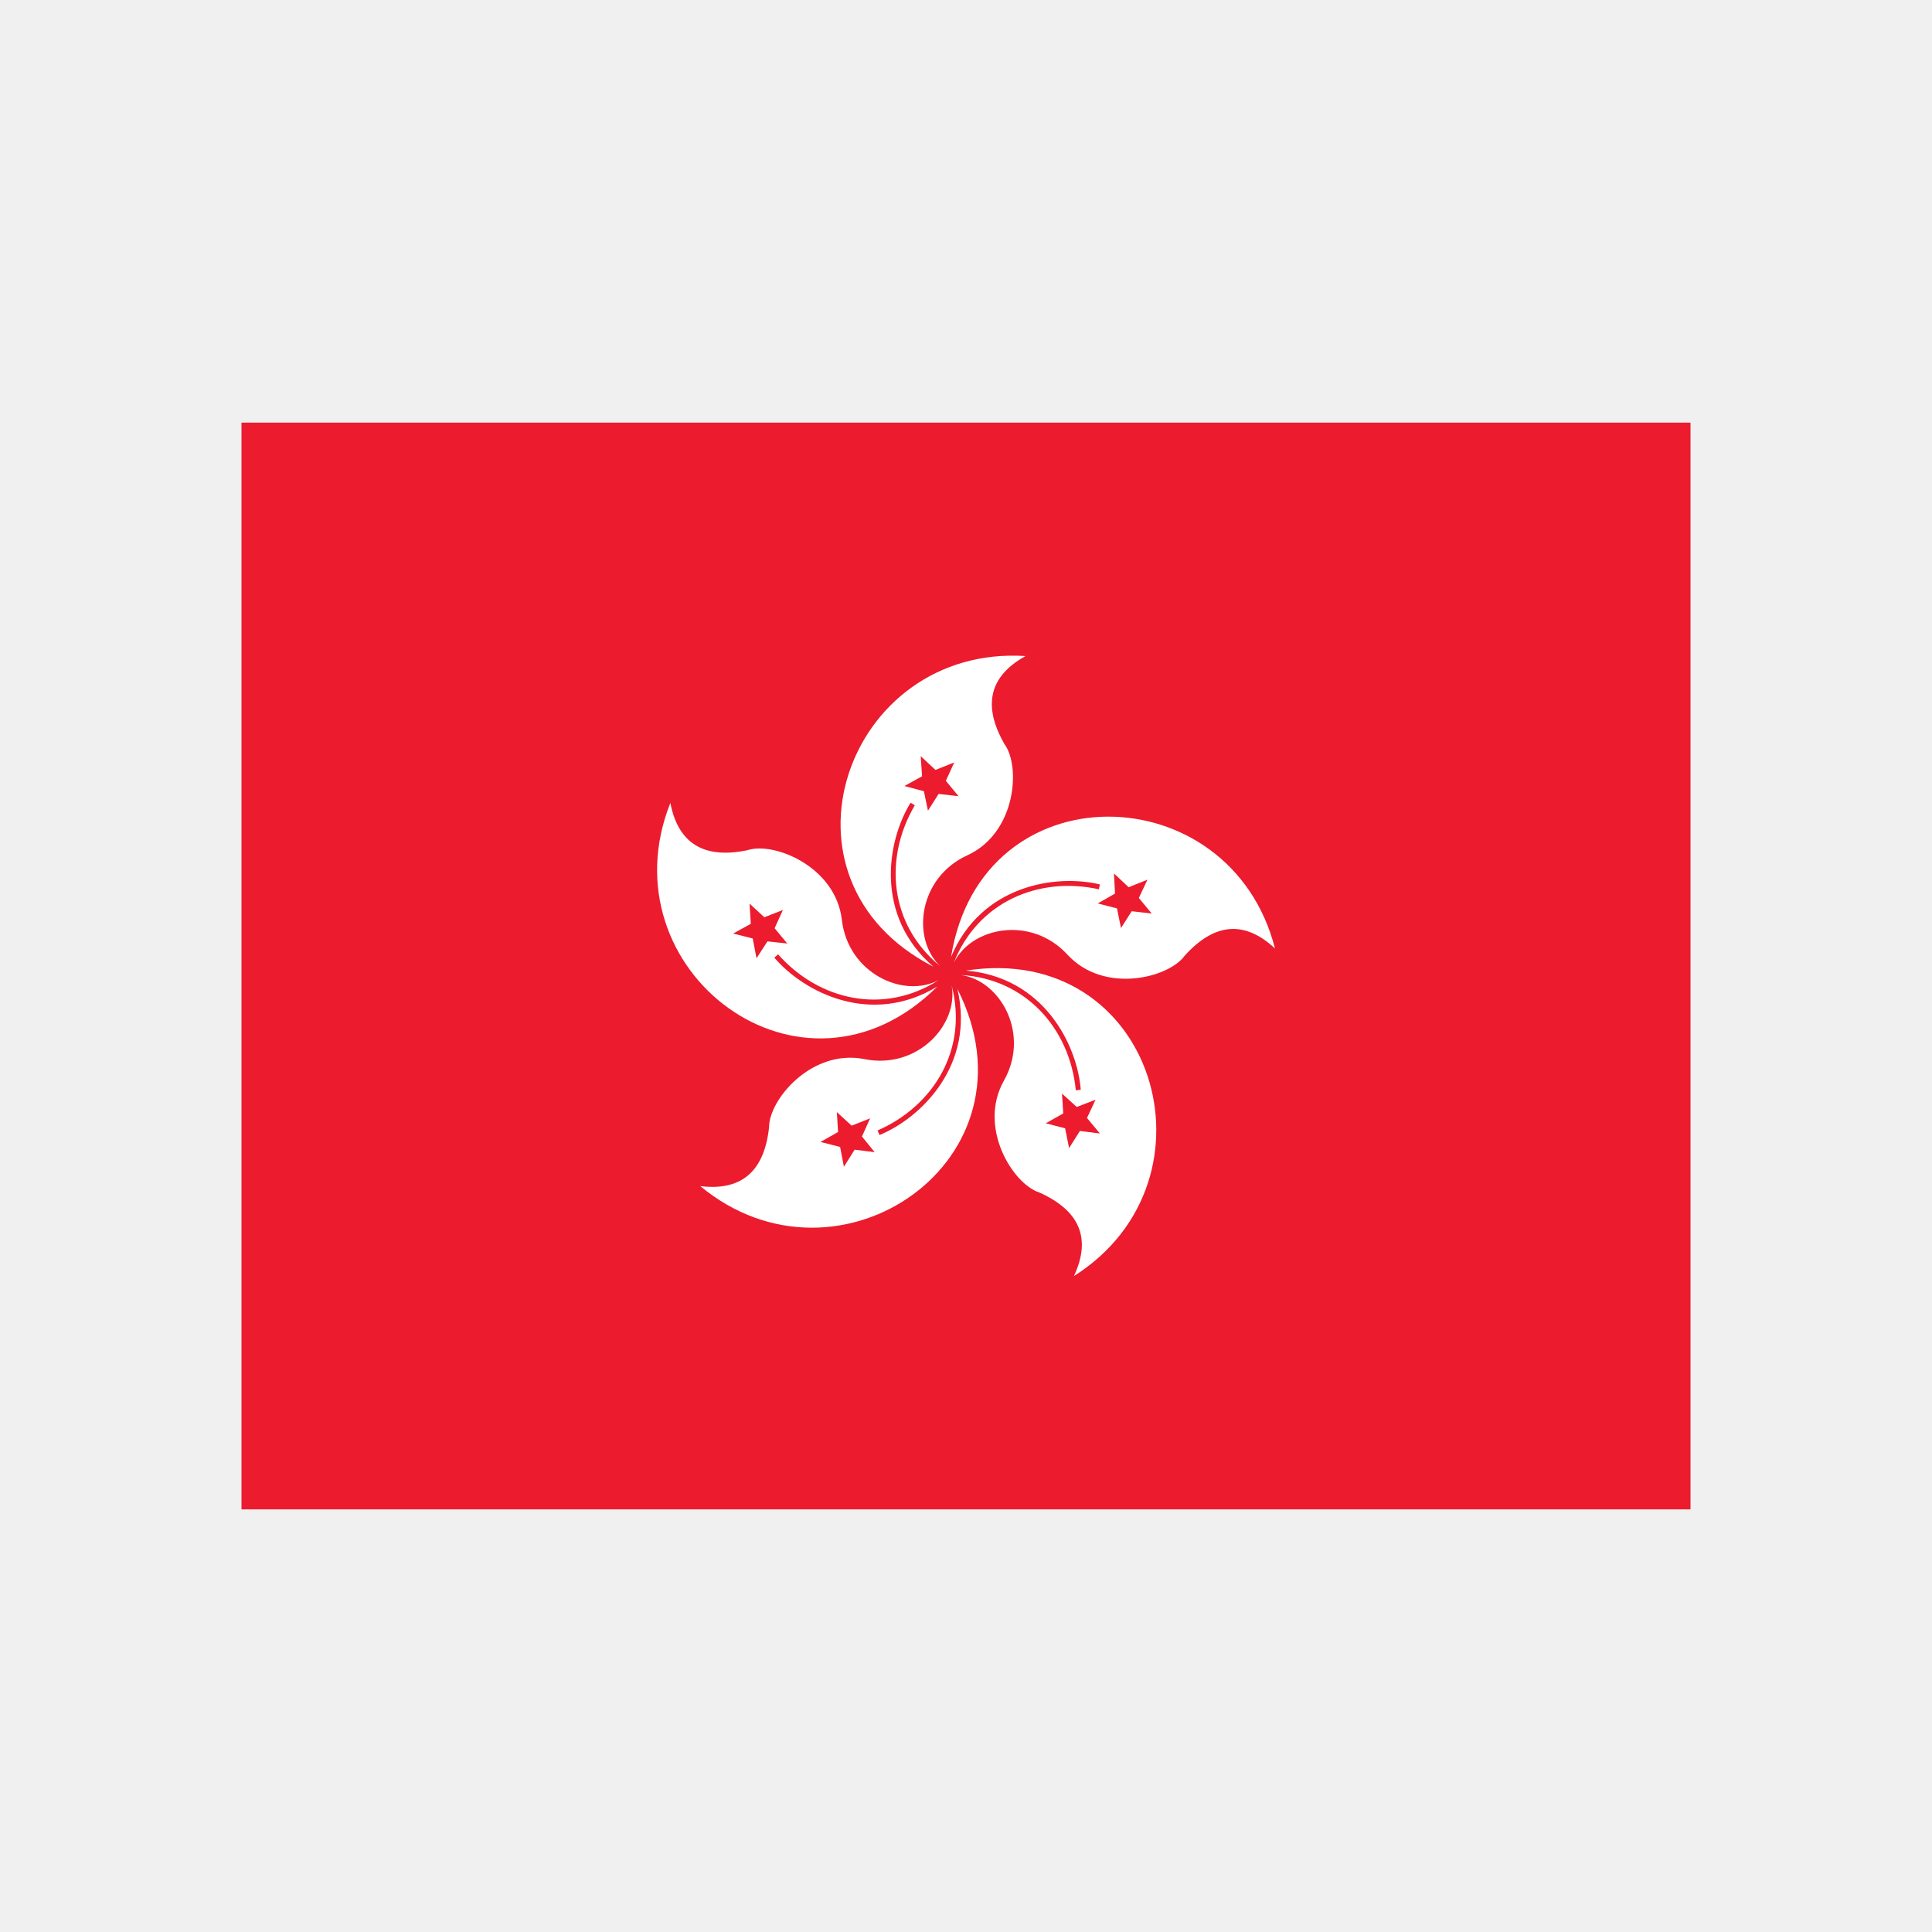
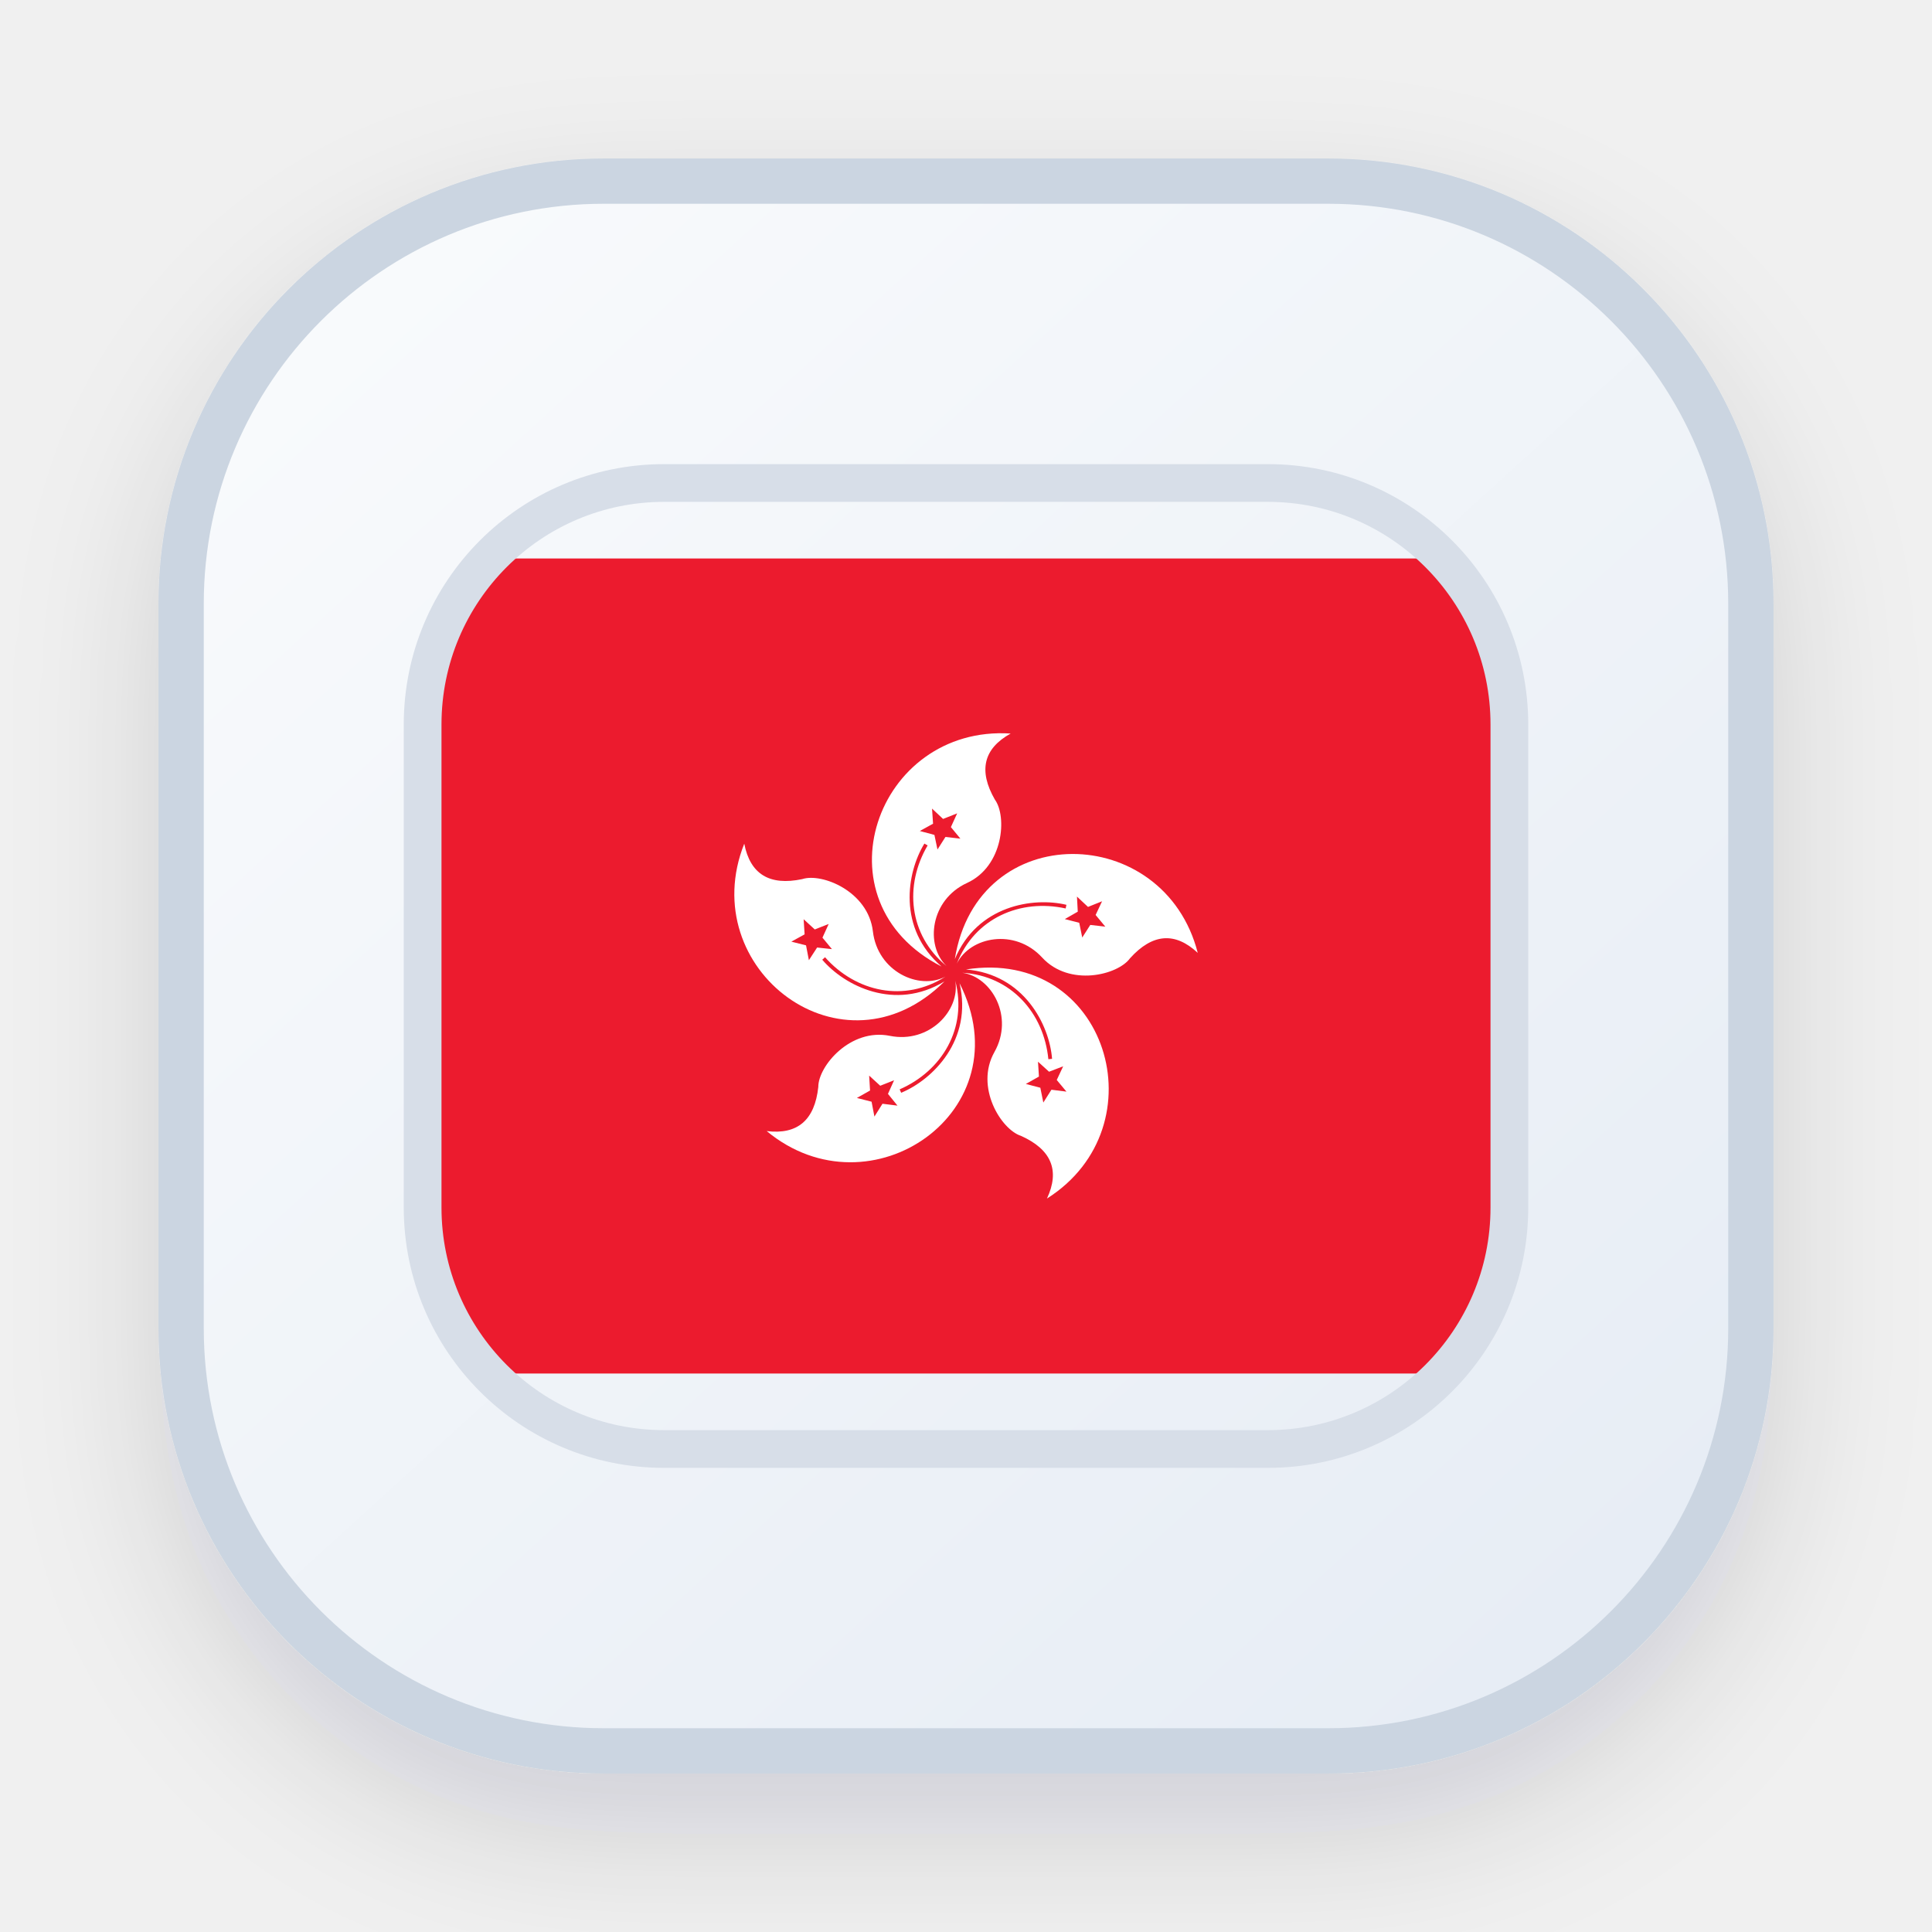
<svg xmlns="http://www.w3.org/2000/svg" xmlns:xlink="http://www.w3.org/1999/xlink" viewBox="0 0 64 64" role="img" aria-label="hong-kong">
-   <svg x="8" y="14" width="48" height="36" viewBox="0 0 640 480">
-     <path fill="#EC1B2E" d="M0 0h640v480H0" />
-     <path id="hk-a" fill="#fff" d="M346.3 103.1C267 98 230.6 201.9 305.6 240.3c-26-22.4-20.6-55.3-10.1-72.4l1.9 1.1c-13.8 23.5-11.2 52.7 11.1 71-12.7-12.3-9.5-39 12.1-48.9s23.6-39.3 16.4-49.1q-14.7-25.6 9.3-38.9M307.9 164l-4.7 7.4-1.8-8.6-8.6-2.3 7.8-4.3-.6-8.9 6.5 6.1 8.3-3.3-3.7 8.1 5.6 6.8z" />
-     <use xlink:href="#hk-a" transform="rotate(72 312.5 243.5)" />
-     <use xlink:href="#hk-a" transform="rotate(144 312.5 243.5)" />
-     <use xlink:href="#hk-a" transform="rotate(216 312.5 243.5)" />
-     <use xlink:href="#hk-a" transform="rotate(288 312.5 243.5)" />
-   </svg>
+   <defs>
+     <linearGradient id="plate" x1="12" x2="52" y1="10" y2="54" gradientUnits="userSpaceOnUse">
+       <stop offset="0%" stop-color="#f8fafc" />
+       <stop offset="100%" stop-color="#e7edf5" />
+     </linearGradient>
+     <filter id="shadow" x="-20%" y="-20%" width="140%" height="140%">
+       <feDropShadow dx="0" dy="2" stdDeviation="2.4" flood-color="#0f172a" flood-opacity="0.14" />
+     </filter>
+   </defs>
+   <g filter="url(#shadow)">
+     <rect x="6" y="6" width="52" height="52" rx="14" fill="url(#plate)" stroke="#cbd5e1" stroke-width="1.5" />
+   </g>
+   <defs>
+     <clipPath id="flag-badge">
+       <rect x="14" y="16" width="36" height="32" rx="8" />
+     </clipPath>
+   </defs>
+   <g clip-path="url(#flag-badge)">
+     <svg x="14" y="16" width="36" height="32" viewBox="0 0 640 480">
+       <path fill="#EC1B2E" d="M0 0h640v480H0" />
+       <path id="hk-a" fill="#fff" d="M346.3 103.1C267 98 230.6 201.9 305.6 240.3c-26-22.4-20.6-55.3-10.1-72.4l1.9 1.1c-13.8 23.5-11.2 52.7 11.1 71-12.7-12.3-9.5-39 12.1-48.9s23.6-39.3 16.4-49.1q-14.7-25.6 9.3-38.9M307.9 164l-4.7 7.4-1.8-8.6-8.6-2.3 7.8-4.3-.6-8.9 6.5 6.1 8.3-3.3-3.7 8.1 5.6 6.8z" />
+       <use xlink:href="#hk-a" transform="rotate(72 312.5 243.5)" />
+       <use xlink:href="#hk-a" transform="rotate(144 312.5 243.5)" />
+       <use xlink:href="#hk-a" transform="rotate(216 312.5 243.5)" />
+       <use xlink:href="#hk-a" transform="rotate(288 312.5 243.5)" />
+     </svg>
+   </g>
+   <rect x="14" y="16" width="36" height="32" rx="8" fill="none" stroke="#d7dee8" stroke-width="1.25" />
</svg>
